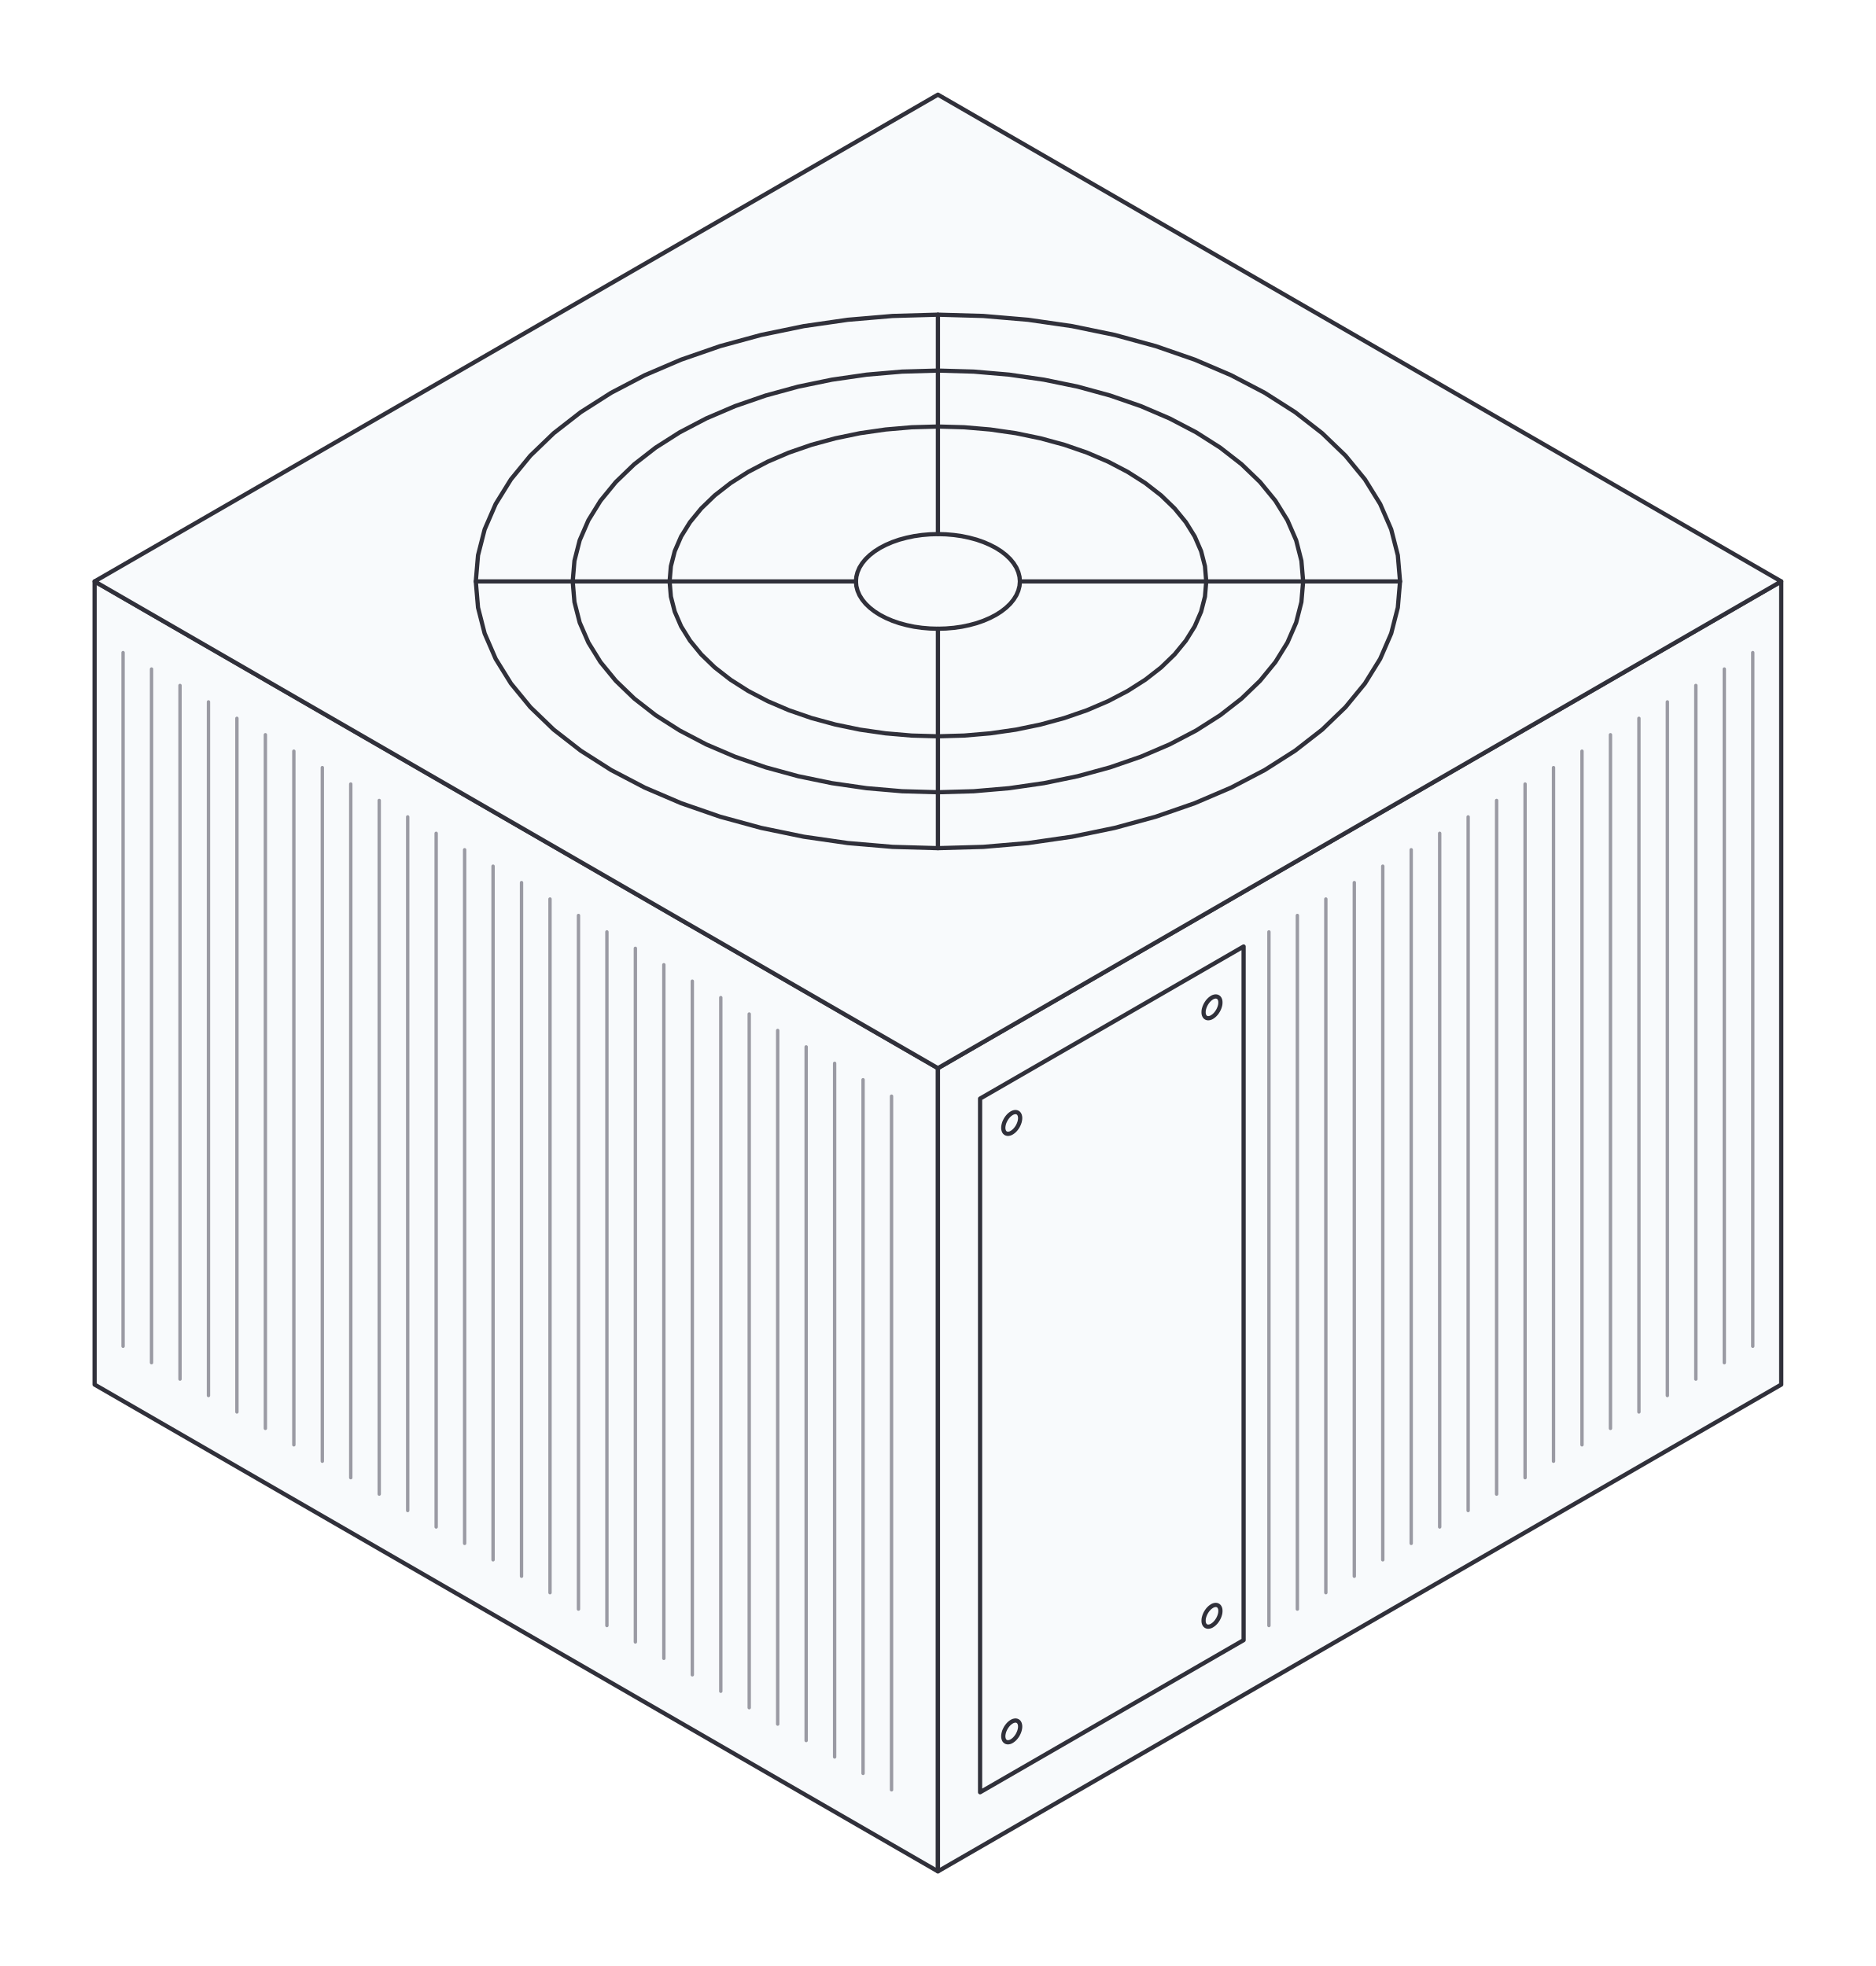
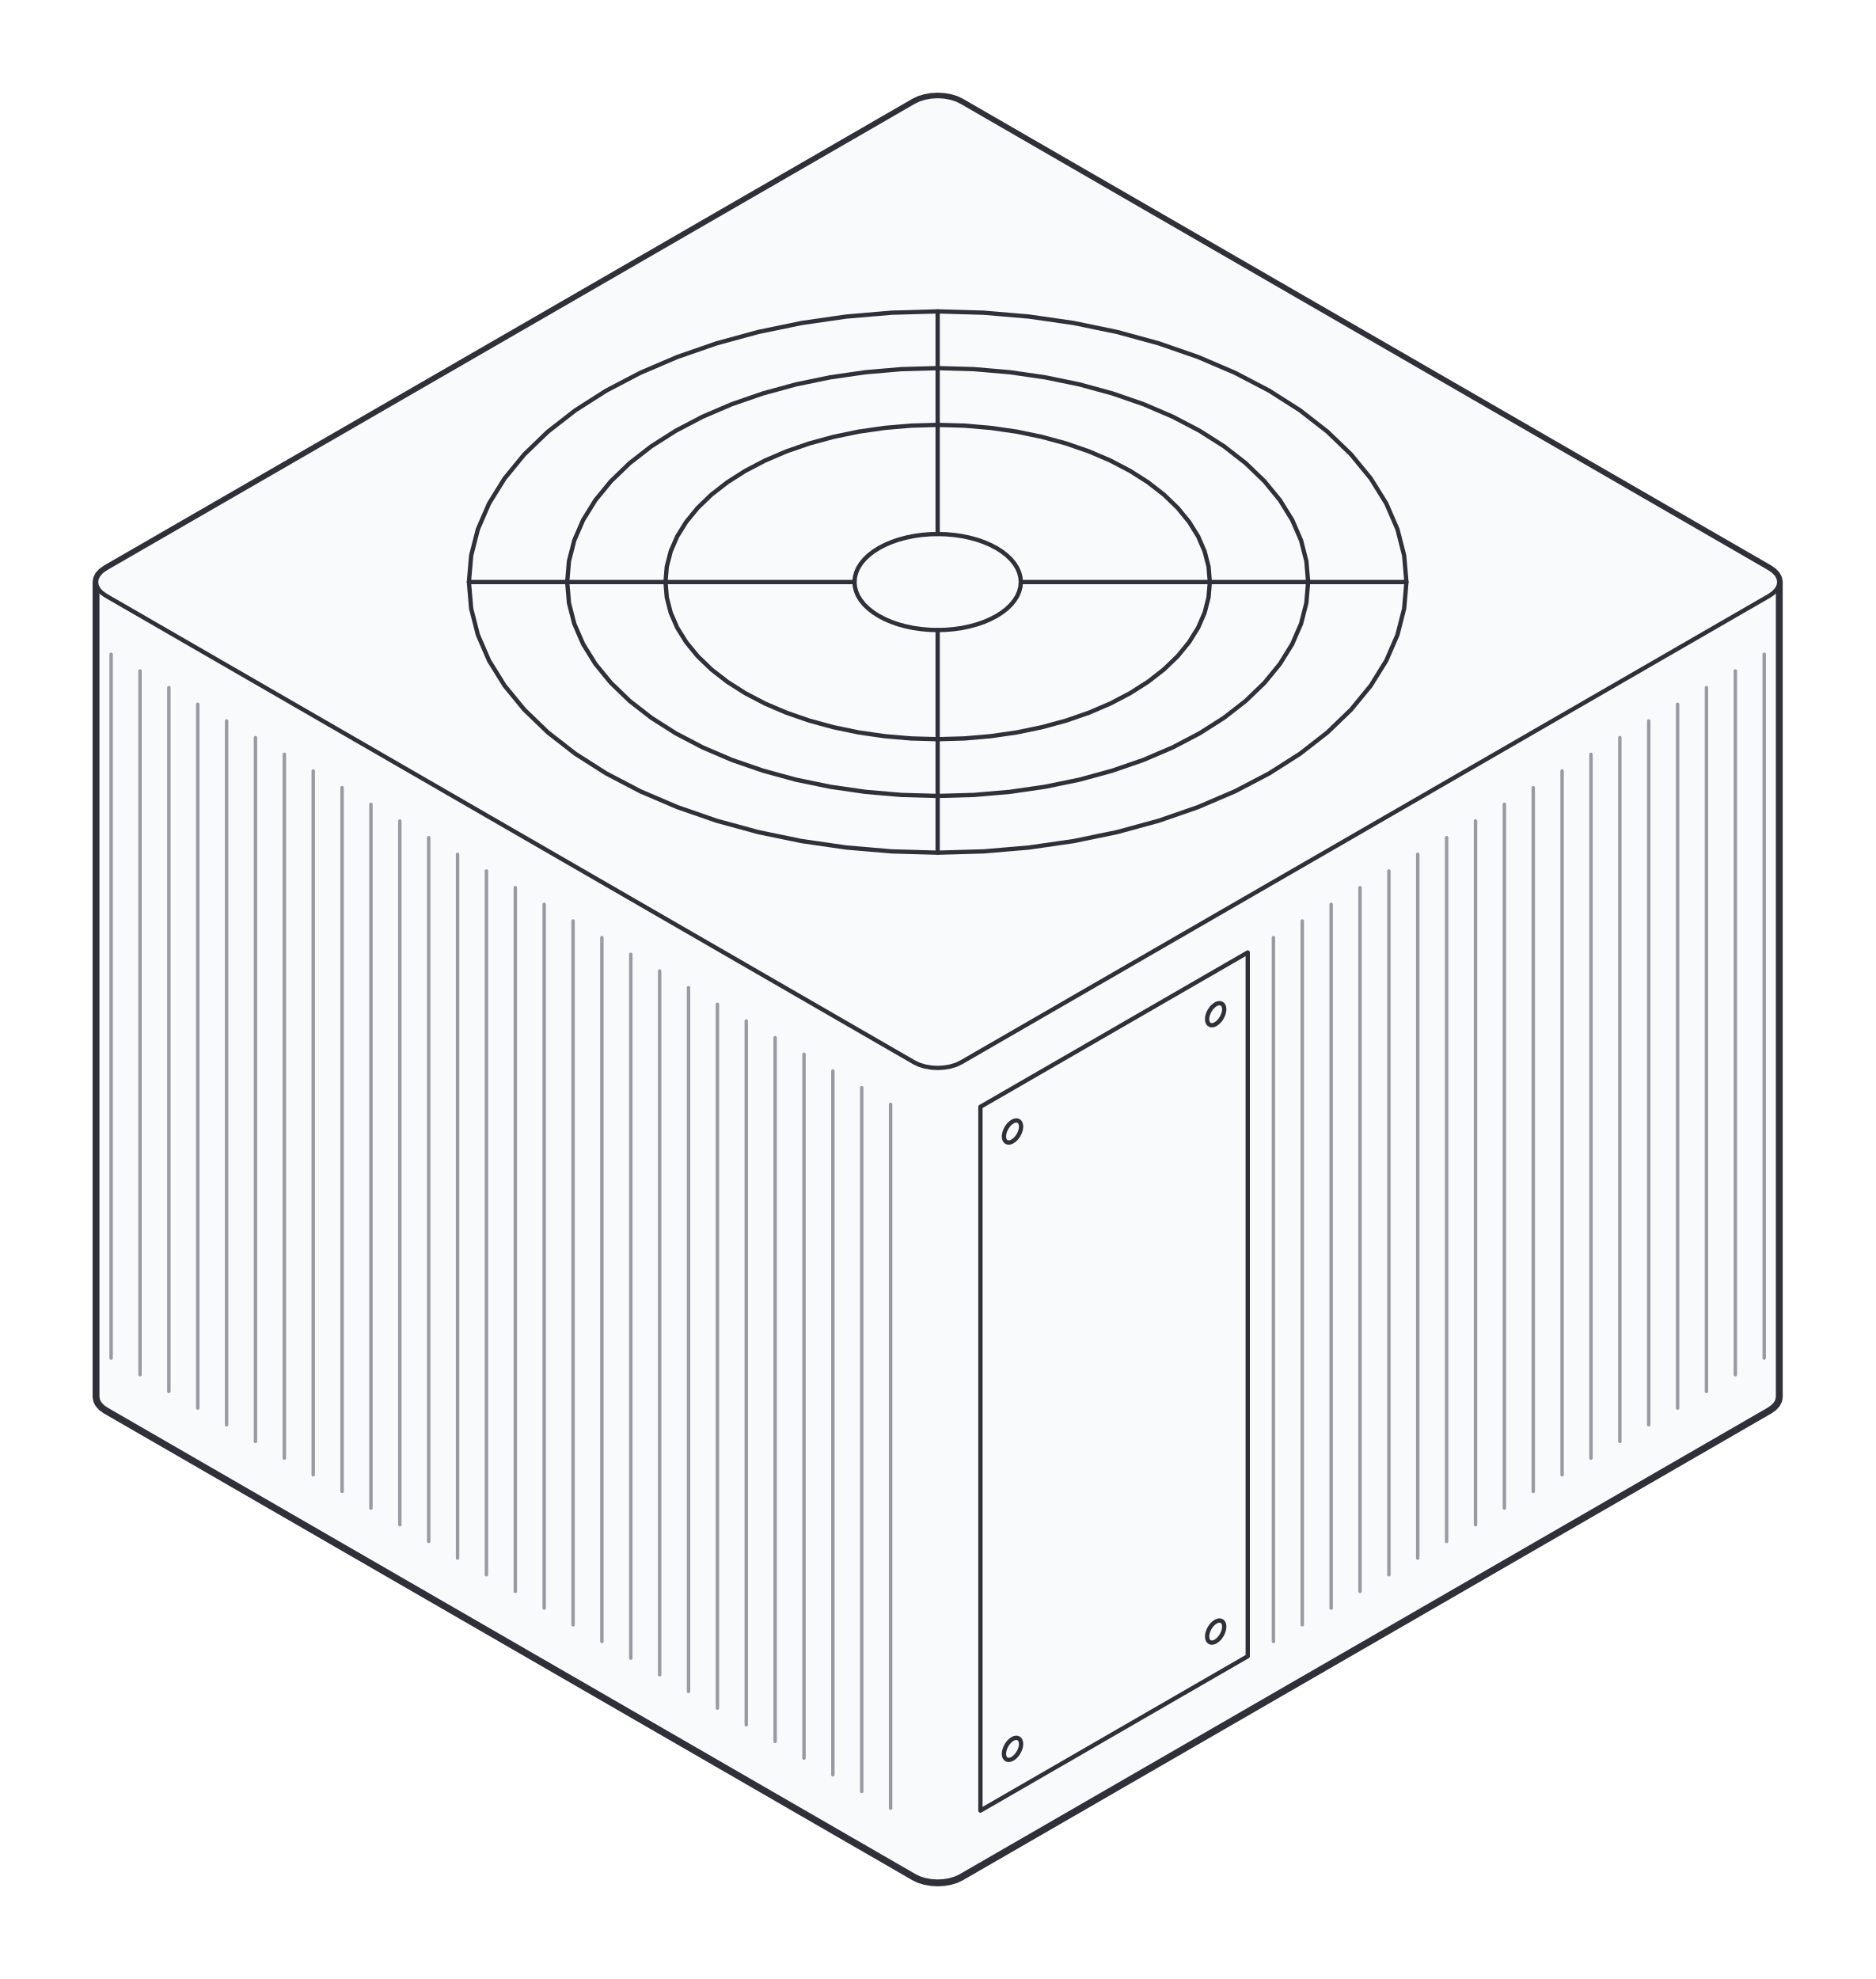
- <svg xmlns="http://www.w3.org/2000/svg" viewBox="-277.4 -276.4 554.8 581.6">
-   <polygon points="-227.59,144.00 0.00,275.40 0.00,264.60 -227.59,133.20" fill="#f8fafc" stroke="#30303a" stroke-width="1.25" stroke-linejoin="round" stroke-linecap="round" vector-effect="non-scaling-stroke" />
-   <polygon points="227.59,144.00 0.00,275.40 0.00,264.60 227.59,133.20" fill="#f8fafc" stroke="#30303a" stroke-width="1.25" stroke-linejoin="round" stroke-linecap="round" vector-effect="non-scaling-stroke" />
-   <polygon points="0.00,1.80 227.59,133.20 0.00,264.60 -227.59,133.20" fill="#f8fafc" stroke="#30303a" stroke-width="1.25" stroke-linejoin="round" stroke-linecap="round" vector-effect="non-scaling-stroke" />
-   <polygon points="-249.42,133.20 0.00,277.20 0.00,39.60 -249.42,-104.40" fill="#f8fafc" stroke="#30303a" stroke-width="1.25" stroke-linejoin="round" stroke-linecap="round" vector-effect="non-scaling-stroke" />
-   <polygon points="249.42,133.20 0.00,277.20 0.00,39.60 249.42,-104.40" fill="#f8fafc" stroke="#30303a" stroke-width="1.25" stroke-linejoin="round" stroke-linecap="round" vector-effect="non-scaling-stroke" />
-   <polygon points="0.00,-248.40 249.42,-104.40 0.00,39.60 -249.42,-104.40" fill="#f8fafc" stroke="#30303a" stroke-width="1.25" stroke-linejoin="round" stroke-linecap="round" vector-effect="non-scaling-stroke" />
+ <svg xmlns="http://www.w3.org/2000/svg" viewBox="-273.4 -274.1 546.8 577.0">
+   <polygon points="-223.57,133.20 -223.39,132.11 -222.84,131.06 -221.94,130.09 -220.73,129.24 -6.86,5.76 -5.39,5.06 -3.71,4.55 -1.89,4.23 0.00,4.12 1.89,4.23 3.71,4.55 5.39,5.06 6.86,5.76 220.73,129.24 221.94,130.09 222.84,131.06 223.39,132.11 223.57,133.20 223.57,144.00 223.39,145.09 222.84,146.14 221.94,147.11 220.73,147.96 6.86,271.44 5.39,272.14 3.71,272.65 1.89,272.97 0.00,273.08 -1.89,272.97 -3.71,272.65 -5.39,272.14 -6.86,271.44 -220.73,147.96 -221.94,147.11 -222.84,146.14 -223.39,145.09 -223.57,144.00" fill="#f8fafc" stroke="#30303a" stroke-width="2.0" stroke-linejoin="round" stroke-linecap="round" vector-effect="non-scaling-stroke" />
+   <polygon points="220.73,129.24 221.94,130.09 222.84,131.06 223.39,132.11 223.57,133.20 223.39,134.29 222.84,135.34 221.94,136.31 220.73,137.16 6.86,260.64 5.39,261.34 3.71,261.85 1.89,262.17 0.00,262.28 -1.89,262.17 -3.71,261.85 -5.39,261.34 -6.86,260.64 -220.73,137.16 -221.94,136.31 -222.84,135.34 -223.39,134.29 -223.57,133.20 -223.39,132.11 -222.84,131.06 -221.94,130.09 -220.73,129.24 -6.86,5.76 -5.39,5.06 -3.71,4.55 -1.89,4.23 0.00,4.12 1.89,4.23 3.71,4.55 5.39,5.06 6.86,5.76" fill="#f8fafc" stroke="#30303a" stroke-width="1.25" stroke-linejoin="round" stroke-linecap="round" vector-effect="non-scaling-stroke" />
+   <polygon points="-245.40,-104.40 -245.21,-105.49 -244.66,-106.54 -243.76,-107.51 -242.56,-108.36 -6.86,-244.44 -5.39,-245.14 -3.71,-245.65 -1.89,-245.97 -0.00,-246.08 1.89,-245.97 3.71,-245.65 5.39,-245.14 6.86,-244.44 242.56,-108.36 243.76,-107.51 244.66,-106.54 245.21,-105.49 245.40,-104.40 245.40,133.20 245.21,134.29 244.66,135.34 243.76,136.31 242.56,137.16 6.86,273.24 5.39,273.94 3.71,274.45 1.89,274.77 0.00,274.88 -1.89,274.77 -3.71,274.45 -5.39,273.94 -6.86,273.24 -242.56,137.16 -243.76,136.31 -244.66,135.34 -245.21,134.29 -245.40,133.20" fill="#f8fafc" stroke="#30303a" stroke-width="2.0" stroke-linejoin="round" stroke-linecap="round" vector-effect="non-scaling-stroke" />
+   <polygon points="242.56,-108.36 243.76,-107.51 244.66,-106.54 245.21,-105.49 245.40,-104.40 245.21,-103.31 244.66,-102.26 243.76,-101.29 242.56,-100.44 6.86,35.64 5.39,36.34 3.71,36.85 1.89,37.17 0.00,37.28 -1.89,37.17 -3.71,36.85 -5.39,36.34 -6.86,35.64 -242.56,-100.44 -243.76,-101.29 -244.66,-102.26 -245.21,-103.31 -245.40,-104.40 -245.21,-105.49 -244.66,-106.54 -243.76,-107.51 -242.56,-108.36 -6.86,-244.44 -5.39,-245.14 -3.71,-245.65 -1.89,-245.97 -0.00,-246.08 1.89,-245.97 3.71,-245.65 5.39,-245.14 6.86,-244.44" fill="#f8fafc" stroke="#30303a" stroke-width="1.25" stroke-linejoin="round" stroke-linecap="round" vector-effect="non-scaling-stroke" />
  <line x1="-241.00" y1="121.86" x2="-241.00" y2="-83.34" fill="none" stroke="#9a9aa3" stroke-width="1" stroke-linejoin="round" stroke-linecap="round" vector-effect="non-scaling-stroke" />
  <line x1="241.00" y1="121.86" x2="241.00" y2="-83.34" fill="none" stroke="#9a9aa3" stroke-width="1" stroke-linejoin="round" stroke-linecap="round" vector-effect="non-scaling-stroke" />
  <line x1="-232.58" y1="126.72" x2="-232.58" y2="-78.48" fill="none" stroke="#9a9aa3" stroke-width="1" stroke-linejoin="round" stroke-linecap="round" vector-effect="non-scaling-stroke" />
  <line x1="232.58" y1="126.72" x2="232.58" y2="-78.48" fill="none" stroke="#9a9aa3" stroke-width="1" stroke-linejoin="round" stroke-linecap="round" vector-effect="non-scaling-stroke" />
  <line x1="-224.16" y1="131.58" x2="-224.16" y2="-73.62" fill="none" stroke="#9a9aa3" stroke-width="1" stroke-linejoin="round" stroke-linecap="round" vector-effect="non-scaling-stroke" />
  <line x1="224.16" y1="131.58" x2="224.16" y2="-73.62" fill="none" stroke="#9a9aa3" stroke-width="1" stroke-linejoin="round" stroke-linecap="round" vector-effect="non-scaling-stroke" />
  <line x1="-215.74" y1="136.44" x2="-215.74" y2="-68.76" fill="none" stroke="#9a9aa3" stroke-width="1" stroke-linejoin="round" stroke-linecap="round" vector-effect="non-scaling-stroke" />
  <line x1="215.74" y1="136.44" x2="215.74" y2="-68.76" fill="none" stroke="#9a9aa3" stroke-width="1" stroke-linejoin="round" stroke-linecap="round" vector-effect="non-scaling-stroke" />
  <line x1="-207.33" y1="141.30" x2="-207.33" y2="-63.90" fill="none" stroke="#9a9aa3" stroke-width="1" stroke-linejoin="round" stroke-linecap="round" vector-effect="non-scaling-stroke" />
  <line x1="207.33" y1="141.30" x2="207.33" y2="-63.90" fill="none" stroke="#9a9aa3" stroke-width="1" stroke-linejoin="round" stroke-linecap="round" vector-effect="non-scaling-stroke" />
  <line x1="-198.91" y1="146.16" x2="-198.91" y2="-59.04" fill="none" stroke="#9a9aa3" stroke-width="1" stroke-linejoin="round" stroke-linecap="round" vector-effect="non-scaling-stroke" />
  <line x1="198.91" y1="146.16" x2="198.91" y2="-59.04" fill="none" stroke="#9a9aa3" stroke-width="1" stroke-linejoin="round" stroke-linecap="round" vector-effect="non-scaling-stroke" />
  <line x1="-190.49" y1="151.02" x2="-190.49" y2="-54.18" fill="none" stroke="#9a9aa3" stroke-width="1" stroke-linejoin="round" stroke-linecap="round" vector-effect="non-scaling-stroke" />
  <line x1="190.49" y1="151.02" x2="190.49" y2="-54.18" fill="none" stroke="#9a9aa3" stroke-width="1" stroke-linejoin="round" stroke-linecap="round" vector-effect="non-scaling-stroke" />
  <line x1="-182.07" y1="155.88" x2="-182.07" y2="-49.32" fill="none" stroke="#9a9aa3" stroke-width="1" stroke-linejoin="round" stroke-linecap="round" vector-effect="non-scaling-stroke" />
  <line x1="182.07" y1="155.88" x2="182.07" y2="-49.32" fill="none" stroke="#9a9aa3" stroke-width="1" stroke-linejoin="round" stroke-linecap="round" vector-effect="non-scaling-stroke" />
  <line x1="-173.66" y1="160.74" x2="-173.66" y2="-44.46" fill="none" stroke="#9a9aa3" stroke-width="1" stroke-linejoin="round" stroke-linecap="round" vector-effect="non-scaling-stroke" />
  <line x1="173.66" y1="160.74" x2="173.66" y2="-44.46" fill="none" stroke="#9a9aa3" stroke-width="1" stroke-linejoin="round" stroke-linecap="round" vector-effect="non-scaling-stroke" />
  <line x1="-165.24" y1="165.60" x2="-165.24" y2="-39.60" fill="none" stroke="#9a9aa3" stroke-width="1" stroke-linejoin="round" stroke-linecap="round" vector-effect="non-scaling-stroke" />
  <line x1="165.24" y1="165.60" x2="165.24" y2="-39.60" fill="none" stroke="#9a9aa3" stroke-width="1" stroke-linejoin="round" stroke-linecap="round" vector-effect="non-scaling-stroke" />
  <line x1="-156.82" y1="170.46" x2="-156.82" y2="-34.74" fill="none" stroke="#9a9aa3" stroke-width="1" stroke-linejoin="round" stroke-linecap="round" vector-effect="non-scaling-stroke" />
  <line x1="156.82" y1="170.46" x2="156.82" y2="-34.74" fill="none" stroke="#9a9aa3" stroke-width="1" stroke-linejoin="round" stroke-linecap="round" vector-effect="non-scaling-stroke" />
  <line x1="-148.40" y1="175.32" x2="-148.40" y2="-29.88" fill="none" stroke="#9a9aa3" stroke-width="1" stroke-linejoin="round" stroke-linecap="round" vector-effect="non-scaling-stroke" />
  <line x1="148.40" y1="175.32" x2="148.40" y2="-29.88" fill="none" stroke="#9a9aa3" stroke-width="1" stroke-linejoin="round" stroke-linecap="round" vector-effect="non-scaling-stroke" />
  <line x1="-139.98" y1="180.18" x2="-139.98" y2="-25.02" fill="none" stroke="#9a9aa3" stroke-width="1" stroke-linejoin="round" stroke-linecap="round" vector-effect="non-scaling-stroke" />
  <line x1="139.98" y1="180.18" x2="139.98" y2="-25.02" fill="none" stroke="#9a9aa3" stroke-width="1" stroke-linejoin="round" stroke-linecap="round" vector-effect="non-scaling-stroke" />
  <line x1="-131.57" y1="185.04" x2="-131.57" y2="-20.16" fill="none" stroke="#9a9aa3" stroke-width="1" stroke-linejoin="round" stroke-linecap="round" vector-effect="non-scaling-stroke" />
  <line x1="131.57" y1="185.04" x2="131.57" y2="-20.16" fill="none" stroke="#9a9aa3" stroke-width="1" stroke-linejoin="round" stroke-linecap="round" vector-effect="non-scaling-stroke" />
  <line x1="-123.15" y1="189.90" x2="-123.15" y2="-15.30" fill="none" stroke="#9a9aa3" stroke-width="1" stroke-linejoin="round" stroke-linecap="round" vector-effect="non-scaling-stroke" />
  <line x1="123.15" y1="189.90" x2="123.15" y2="-15.30" fill="none" stroke="#9a9aa3" stroke-width="1" stroke-linejoin="round" stroke-linecap="round" vector-effect="non-scaling-stroke" />
  <line x1="-114.73" y1="194.76" x2="-114.73" y2="-10.44" fill="none" stroke="#9a9aa3" stroke-width="1" stroke-linejoin="round" stroke-linecap="round" vector-effect="non-scaling-stroke" />
  <line x1="114.73" y1="194.76" x2="114.73" y2="-10.44" fill="none" stroke="#9a9aa3" stroke-width="1" stroke-linejoin="round" stroke-linecap="round" vector-effect="non-scaling-stroke" />
  <line x1="-106.31" y1="199.62" x2="-106.31" y2="-5.58" fill="none" stroke="#9a9aa3" stroke-width="1" stroke-linejoin="round" stroke-linecap="round" vector-effect="non-scaling-stroke" />
  <line x1="106.31" y1="199.62" x2="106.31" y2="-5.58" fill="none" stroke="#9a9aa3" stroke-width="1" stroke-linejoin="round" stroke-linecap="round" vector-effect="non-scaling-stroke" />
  <line x1="-97.90" y1="204.48" x2="-97.90" y2="-0.72" fill="none" stroke="#9a9aa3" stroke-width="1" stroke-linejoin="round" stroke-linecap="round" vector-effect="non-scaling-stroke" />
  <line x1="97.90" y1="204.48" x2="97.90" y2="-0.72" fill="none" stroke="#9a9aa3" stroke-width="1" stroke-linejoin="round" stroke-linecap="round" vector-effect="non-scaling-stroke" />
  <line x1="-89.48" y1="209.34" x2="-89.48" y2="4.14" fill="none" stroke="#9a9aa3" stroke-width="1" stroke-linejoin="round" stroke-linecap="round" vector-effect="non-scaling-stroke" />
  <line x1="-81.06" y1="214.20" x2="-81.06" y2="9.00" fill="none" stroke="#9a9aa3" stroke-width="1" stroke-linejoin="round" stroke-linecap="round" vector-effect="non-scaling-stroke" />
  <line x1="-72.64" y1="219.06" x2="-72.64" y2="13.86" fill="none" stroke="#9a9aa3" stroke-width="1" stroke-linejoin="round" stroke-linecap="round" vector-effect="non-scaling-stroke" />
  <line x1="-64.22" y1="223.92" x2="-64.22" y2="18.72" fill="none" stroke="#9a9aa3" stroke-width="1" stroke-linejoin="round" stroke-linecap="round" vector-effect="non-scaling-stroke" />
  <line x1="-55.81" y1="228.78" x2="-55.81" y2="23.58" fill="none" stroke="#9a9aa3" stroke-width="1" stroke-linejoin="round" stroke-linecap="round" vector-effect="non-scaling-stroke" />
  <line x1="-47.39" y1="233.64" x2="-47.39" y2="28.44" fill="none" stroke="#9a9aa3" stroke-width="1" stroke-linejoin="round" stroke-linecap="round" vector-effect="non-scaling-stroke" />
  <line x1="-38.97" y1="238.50" x2="-38.97" y2="33.30" fill="none" stroke="#9a9aa3" stroke-width="1" stroke-linejoin="round" stroke-linecap="round" vector-effect="non-scaling-stroke" />
  <line x1="-30.55" y1="243.36" x2="-30.55" y2="38.16" fill="none" stroke="#9a9aa3" stroke-width="1" stroke-linejoin="round" stroke-linecap="round" vector-effect="non-scaling-stroke" />
  <line x1="-22.14" y1="248.22" x2="-22.14" y2="43.02" fill="none" stroke="#9a9aa3" stroke-width="1" stroke-linejoin="round" stroke-linecap="round" vector-effect="non-scaling-stroke" />
  <line x1="-13.72" y1="253.08" x2="-13.72" y2="47.88" fill="none" stroke="#9a9aa3" stroke-width="1" stroke-linejoin="round" stroke-linecap="round" vector-effect="non-scaling-stroke" />
  <polygon points="90.41,208.80 12.47,253.80 12.47,48.60 90.41,3.60" fill="none" stroke="#30303a" stroke-width="1.25" stroke-linejoin="round" stroke-linecap="round" vector-effect="non-scaling-stroke" />
  <polygon points="78.57,203.04 78.58,202.75 78.61,202.45 78.67,202.14 78.76,201.83 78.86,201.51 78.99,201.20 79.13,200.89 79.30,200.58 79.48,200.29 79.67,200.01 79.88,199.74 80.11,199.49 80.34,199.26 80.57,199.06 80.82,198.88 81.06,198.72 81.30,198.59 81.55,198.49 81.78,198.43 82.01,198.39 82.24,198.38 82.45,198.41 82.64,198.46 82.82,198.55 82.99,198.66 83.13,198.80 83.26,198.97 83.36,199.17 83.45,199.39 83.51,199.63 83.54,199.88 83.55,200.16 83.54,200.45 83.51,200.75 83.45,201.06 83.36,201.37 83.26,201.69 83.13,202.00 82.99,202.31 82.82,202.62 82.64,202.91 82.45,203.19 82.24,203.46 82.01,203.71 81.78,203.94 81.55,204.14 81.30,204.32 81.06,204.48 80.82,204.61 80.57,204.71 80.34,204.77 80.11,204.81 79.88,204.82 79.67,204.79 79.48,204.74 79.30,204.65 79.13,204.54 78.99,204.40 78.86,204.23 78.76,204.03 78.67,203.81 78.61,203.57 78.58,203.32" fill="none" stroke="#30303a" stroke-width="1.25" stroke-linejoin="round" stroke-linecap="round" vector-effect="non-scaling-stroke" />
  <polygon points="19.33,237.24 19.34,236.95 19.38,236.65 19.44,236.34 19.52,236.03 19.62,235.71 19.75,235.40 19.90,235.09 20.06,234.78 20.24,234.49 20.44,234.21 20.65,233.94 20.87,233.69 21.10,233.46 21.34,233.26 21.58,233.08 21.82,232.92 22.07,232.79 22.31,232.69 22.55,232.63 22.78,232.59 23.00,232.58 23.21,232.61 23.41,232.66 23.59,232.75 23.75,232.86 23.90,233.00 24.02,233.17 24.13,233.37 24.21,233.59 24.27,233.83 24.31,234.08 24.32,234.36 24.31,234.65 24.27,234.95 24.21,235.26 24.13,235.57 24.02,235.89 23.90,236.20 23.75,236.51 23.59,236.82 23.41,237.11 23.21,237.39 23.00,237.66 22.78,237.91 22.55,238.14 22.31,238.34 22.07,238.52 21.82,238.68 21.58,238.81 21.34,238.91 21.10,238.97 20.87,239.01 20.65,239.02 20.44,238.99 20.24,238.94 20.06,238.85 19.90,238.74 19.75,238.60 19.62,238.43 19.52,238.23 19.44,238.01 19.38,237.77 19.34,237.52" fill="none" stroke="#30303a" stroke-width="1.25" stroke-linejoin="round" stroke-linecap="round" vector-effect="non-scaling-stroke" />
  <polygon points="78.57,23.04 78.58,22.75 78.61,22.45 78.67,22.14 78.76,21.83 78.86,21.51 78.99,21.20 79.13,20.89 79.30,20.58 79.48,20.29 79.67,20.01 79.88,19.74 80.11,19.49 80.34,19.26 80.57,19.06 80.82,18.88 81.06,18.72 81.30,18.59 81.55,18.49 81.78,18.43 82.01,18.39 82.24,18.38 82.45,18.41 82.64,18.46 82.82,18.55 82.99,18.66 83.13,18.80 83.26,18.97 83.36,19.17 83.45,19.39 83.51,19.63 83.54,19.88 83.55,20.16 83.54,20.45 83.51,20.75 83.45,21.06 83.36,21.37 83.26,21.69 83.13,22.00 82.99,22.31 82.82,22.62 82.64,22.91 82.45,23.19 82.24,23.46 82.01,23.71 81.78,23.94 81.55,24.14 81.30,24.32 81.06,24.48 80.82,24.61 80.57,24.71 80.34,24.77 80.11,24.81 79.88,24.82 79.67,24.79 79.48,24.74 79.30,24.65 79.13,24.54 78.99,24.40 78.86,24.23 78.76,24.03 78.67,23.81 78.61,23.57 78.58,23.32" fill="none" stroke="#30303a" stroke-width="1.25" stroke-linejoin="round" stroke-linecap="round" vector-effect="non-scaling-stroke" />
  <polygon points="19.33,57.24 19.34,56.95 19.38,56.65 19.44,56.34 19.52,56.03 19.62,55.71 19.75,55.40 19.90,55.09 20.06,54.78 20.24,54.49 20.44,54.21 20.65,53.94 20.87,53.69 21.10,53.46 21.34,53.26 21.58,53.08 21.82,52.92 22.07,52.79 22.31,52.69 22.55,52.63 22.78,52.59 23.00,52.58 23.21,52.61 23.41,52.66 23.59,52.75 23.75,52.86 23.90,53.00 24.02,53.17 24.13,53.37 24.21,53.59 24.27,53.83 24.31,54.08 24.32,54.36 24.31,54.65 24.27,54.95 24.21,55.26 24.13,55.57 24.02,55.89 23.90,56.20 23.75,56.51 23.59,56.82 23.41,57.11 23.21,57.39 23.00,57.66 22.78,57.91 22.55,58.14 22.31,58.34 22.07,58.52 21.82,58.68 21.58,58.81 21.34,58.91 21.10,58.97 20.87,59.01 20.65,59.02 20.44,58.99 20.24,58.94 20.06,58.85 19.90,58.74 19.75,58.60 19.62,58.43 19.52,58.23 19.44,58.01 19.38,57.77 19.34,57.52" fill="none" stroke="#30303a" stroke-width="1.25" stroke-linejoin="round" stroke-linecap="round" vector-effect="non-scaling-stroke" />
  <polygon points="96.65,-48.60 86.71,-43.40 75.94,-38.79 64.43,-34.80 52.31,-31.49 39.68,-28.88 26.67,-27.00 13.40,-25.87 0.00,-25.49 -13.40,-25.87 -26.67,-27.00 -39.68,-28.88 -52.31,-31.49 -64.43,-34.80 -75.94,-38.79 -86.71,-43.40 -96.65,-48.60 -105.66,-54.34 -113.65,-60.56 -120.54,-67.20 -126.28,-74.20 -130.80,-81.49 -134.06,-89.00 -136.02,-96.67 -136.68,-104.40 -136.02,-112.13 -134.06,-119.80 -130.80,-127.31 -126.28,-134.60 -120.54,-141.60 -113.65,-148.24 -105.66,-154.46 -96.65,-160.20 -86.71,-165.40 -75.94,-170.01 -64.43,-174.00 -52.31,-177.31 -39.68,-179.92 -26.67,-181.80 -13.40,-182.93 -0.00,-183.31 13.40,-182.93 26.67,-181.80 39.68,-179.92 52.31,-177.31 64.43,-174.00 75.94,-170.01 86.71,-165.40 96.65,-160.20 105.66,-154.46 113.65,-148.24 120.54,-141.60 126.28,-134.60 130.80,-127.31 134.06,-119.80 136.02,-112.13 136.68,-104.40 136.02,-96.67 134.06,-89.00 130.80,-81.49 126.28,-74.20 120.54,-67.20 113.65,-60.56 105.66,-54.34" fill="none" stroke="#30303a" stroke-width="1.25" stroke-linejoin="round" stroke-linecap="round" vector-effect="non-scaling-stroke" />
  <polygon points="76.38,-60.30 68.53,-56.19 60.01,-52.54 50.92,-49.40 41.34,-46.78 31.36,-44.72 21.07,-43.23 10.59,-42.33 0.00,-42.03 -10.59,-42.33 -21.07,-43.23 -31.36,-44.72 -41.34,-46.78 -50.92,-49.40 -60.01,-52.54 -68.53,-56.19 -76.38,-60.30 -83.50,-64.83 -89.82,-69.75 -95.27,-75.00 -99.80,-80.53 -103.37,-86.30 -105.95,-92.23 -107.50,-98.29 -108.02,-104.40 -107.50,-110.51 -105.95,-116.57 -103.37,-122.50 -99.80,-128.27 -95.27,-133.80 -89.82,-139.05 -83.50,-143.97 -76.38,-148.50 -68.53,-152.61 -60.01,-156.26 -50.92,-159.40 -41.34,-162.02 -31.36,-164.08 -21.07,-165.57 -10.59,-166.47 -0.00,-166.77 10.59,-166.47 21.07,-165.57 31.36,-164.08 41.34,-162.02 50.92,-159.40 60.01,-156.26 68.53,-152.61 76.38,-148.50 83.50,-143.97 89.82,-139.05 95.27,-133.80 99.80,-128.27 103.37,-122.50 105.95,-116.57 107.50,-110.51 108.02,-104.40 107.50,-98.29 105.95,-92.23 103.37,-86.30 99.80,-80.53 95.27,-75.00 89.82,-69.75 83.50,-64.83" fill="none" stroke="#30303a" stroke-width="1.25" stroke-linejoin="round" stroke-linecap="round" vector-effect="non-scaling-stroke" />
  <polygon points="56.12,-72.00 50.35,-68.98 44.09,-66.30 37.41,-63.99 30.37,-62.07 23.04,-60.55 15.48,-59.46 7.78,-58.80 0.00,-58.58 -7.78,-58.80 -15.48,-59.46 -23.04,-60.55 -30.37,-62.07 -37.41,-63.99 -44.09,-66.30 -50.35,-68.98 -56.12,-72.00 -61.35,-75.33 -65.99,-78.94 -69.99,-82.80 -73.32,-86.87 -75.95,-91.10 -77.84,-95.46 -78.98,-99.91 -79.36,-104.40 -78.98,-108.89 -77.84,-113.34 -75.95,-117.70 -73.32,-121.93 -69.99,-126.00 -65.99,-129.86 -61.35,-133.47 -56.12,-136.80 -50.35,-139.82 -44.09,-142.50 -37.41,-144.81 -30.37,-146.73 -23.04,-148.25 -15.48,-149.34 -7.78,-150.00 0.00,-150.22 7.78,-150.00 15.48,-149.34 23.04,-148.25 30.37,-146.73 37.41,-144.81 44.09,-142.50 50.35,-139.82 56.12,-136.80 61.35,-133.47 65.99,-129.86 69.99,-126.00 73.32,-121.93 75.95,-117.70 77.84,-113.34 78.98,-108.89 79.36,-104.40 78.98,-99.91 77.84,-95.46 75.95,-91.10 73.32,-86.87 69.99,-82.80 65.99,-78.94 61.35,-75.33" fill="none" stroke="#30303a" stroke-width="1.25" stroke-linejoin="round" stroke-linecap="round" vector-effect="non-scaling-stroke" />
  <polygon points="17.15,-94.50 15.38,-93.58 13.47,-92.76 11.43,-92.05 9.28,-91.47 7.04,-91.00 4.73,-90.67 2.38,-90.47 0.00,-90.40 -2.38,-90.47 -4.73,-90.67 -7.04,-91.00 -9.28,-91.47 -11.43,-92.05 -13.47,-92.76 -15.38,-93.58 -17.15,-94.50 -18.75,-95.52 -20.16,-96.62 -21.39,-97.80 -22.40,-99.04 -23.21,-100.34 -23.78,-101.67 -24.13,-103.03 -24.25,-104.40 -24.13,-105.77 -23.78,-107.13 -23.21,-108.46 -22.40,-109.76 -21.39,-111.00 -20.16,-112.18 -18.75,-113.28 -17.15,-114.30 -15.38,-115.22 -13.47,-116.04 -11.43,-116.75 -9.28,-117.33 -7.04,-117.80 -4.73,-118.13 -2.38,-118.33 0.00,-118.40 2.38,-118.33 4.73,-118.13 7.04,-117.80 9.28,-117.33 11.43,-116.75 13.47,-116.04 15.38,-115.22 17.15,-114.30 18.75,-113.28 20.16,-112.18 21.39,-111.00 22.40,-109.76 23.21,-108.46 23.78,-107.13 24.13,-105.77 24.25,-104.40 24.13,-103.03 23.78,-101.67 23.21,-100.34 22.40,-99.04 21.39,-97.80 20.16,-96.62 18.75,-95.52" fill="none" stroke="#30303a" stroke-width="1.25" stroke-linejoin="round" stroke-linecap="round" vector-effect="non-scaling-stroke" />
  <line x1="0.00" y1="-90.40" x2="0.00" y2="-25.49" fill="none" stroke="#30303a" stroke-width="1.25" stroke-linejoin="round" stroke-linecap="round" vector-effect="non-scaling-stroke" />
  <line x1="-24.25" y1="-104.40" x2="-136.68" y2="-104.40" fill="none" stroke="#30303a" stroke-width="1.25" stroke-linejoin="round" stroke-linecap="round" vector-effect="non-scaling-stroke" />
  <line x1="0.00" y1="-118.40" x2="-0.00" y2="-183.31" fill="none" stroke="#30303a" stroke-width="1.25" stroke-linejoin="round" stroke-linecap="round" vector-effect="non-scaling-stroke" />
  <line x1="24.25" y1="-104.40" x2="136.68" y2="-104.40" fill="none" stroke="#30303a" stroke-width="1.25" stroke-linejoin="round" stroke-linecap="round" vector-effect="non-scaling-stroke" />
</svg>
